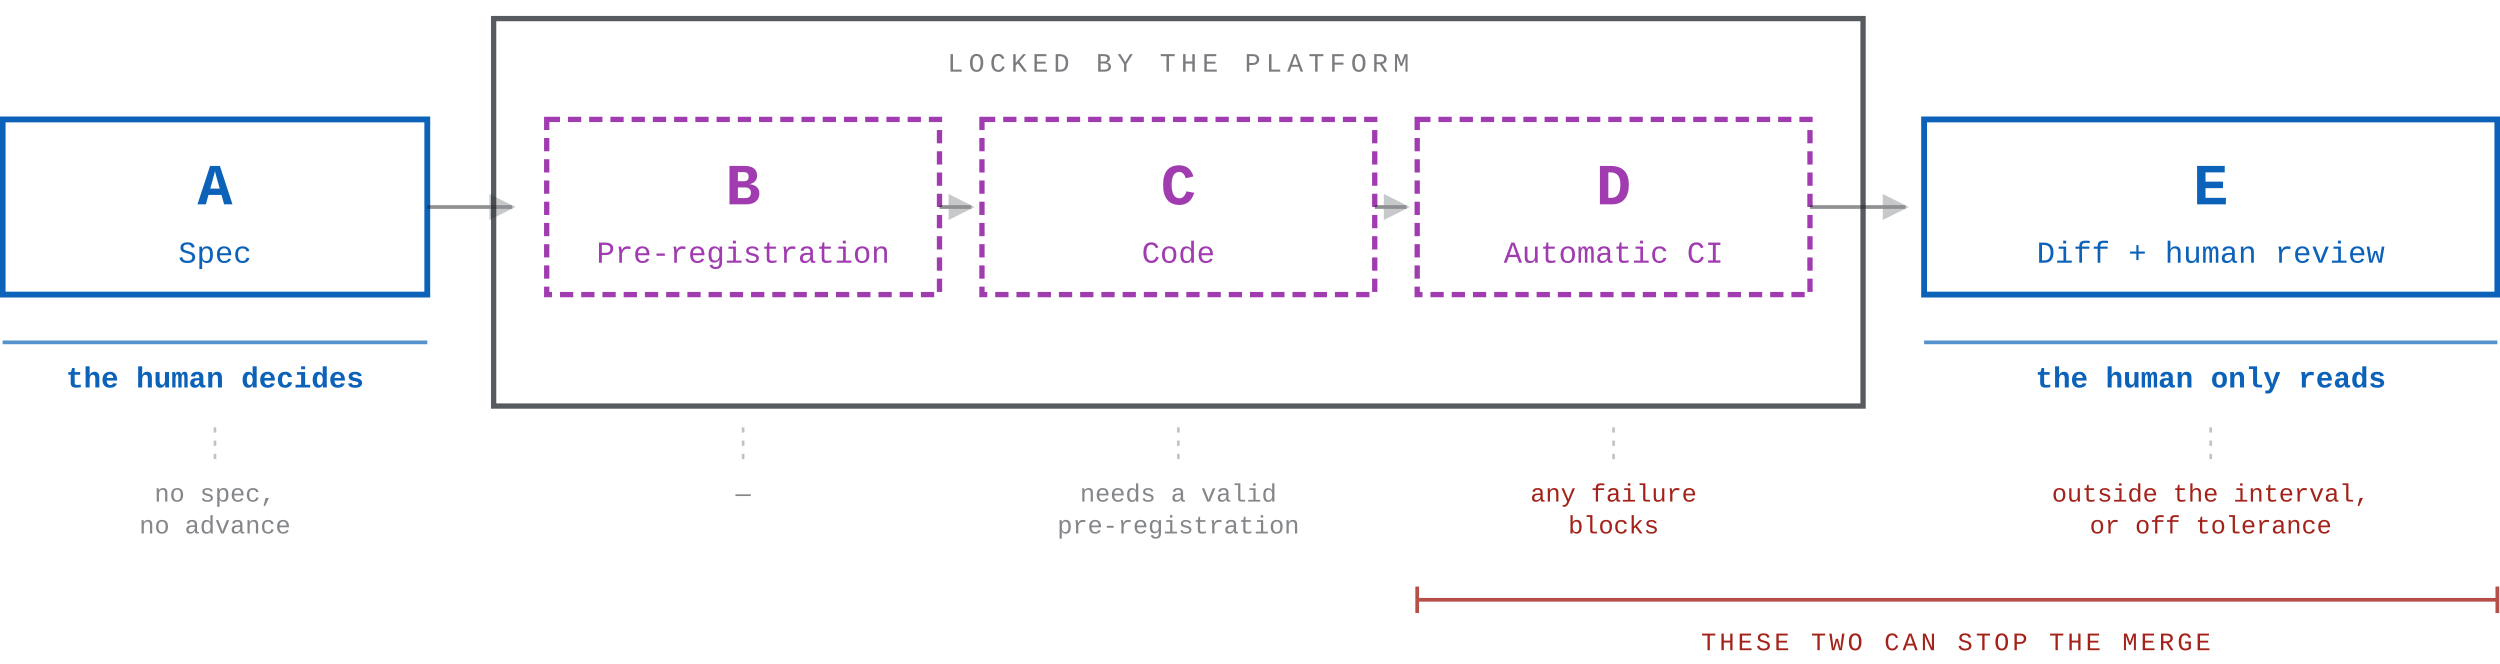
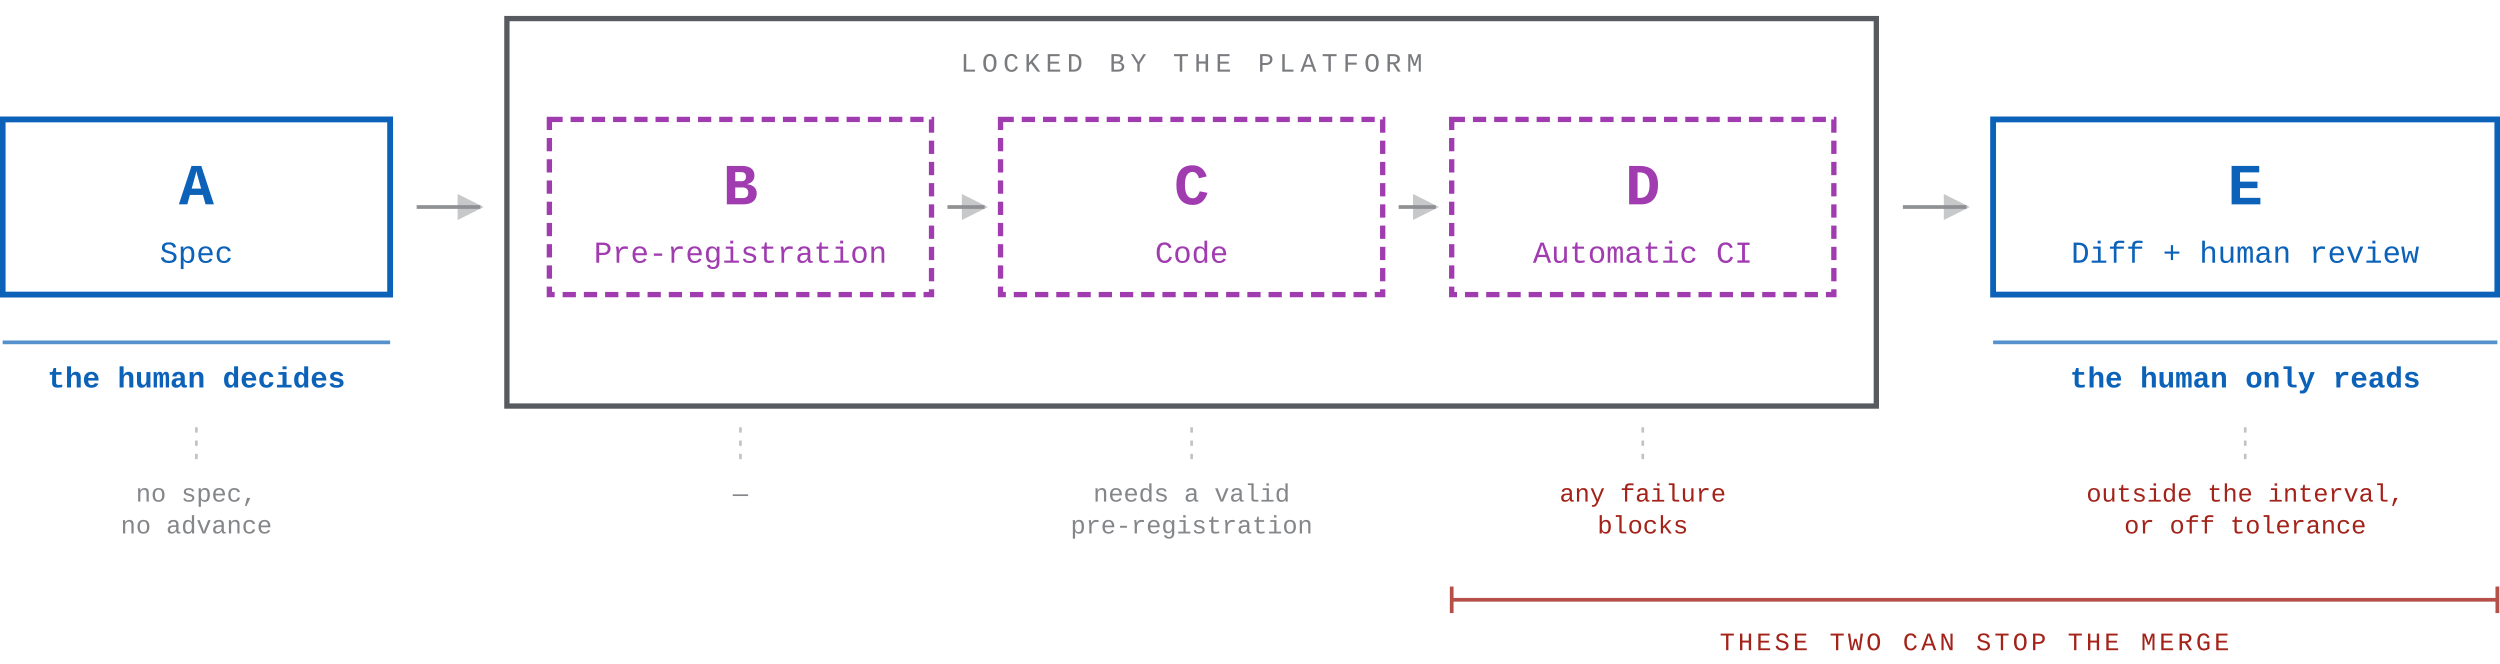
<svg xmlns="http://www.w3.org/2000/svg" viewBox="0 0 942 250" width="942" height="250" role="img" aria-label="Stage A is human, stages B C and D run locked inside the platform, stage E returns to a human who only reads the automated diff" font-family="&quot;SFMono-Regular&quot;,Menlo,Consolas,&quot;Liberation Mono&quot;,monospace">
  <defs>
    <marker id="p" viewBox="0 0 8 8" refX="7" refY="4" markerWidth="7" markerHeight="7" orient="auto">
      <path d="M0 0 L8 4 L0 8 z" fill="#1f2328" fill-opacity=".5" />
    </marker>
  </defs>
-   <rect x="186" y="7" width="516" height="146" fill="none" stroke="#1f2328" stroke-width="2" opacity=".75" />
-   <text x="444" y="27" text-anchor="middle" font-size="10" letter-spacing="2" fill="#1f2328" opacity=".6">LOCKED BY THE PLATFORM</text>
+   <rect x="191" y="7" width="516" height="146" fill="none" stroke="#1f2328" stroke-width="2" opacity=".75" />
+   <text x="449" y="27" text-anchor="middle" font-size="10" letter-spacing="2" fill="#1f2328" opacity=".6">LOCKED BY THE PLATFORM</text>
  <g fill="none" stroke="#0B62B8" stroke-width="2.2">
-     <rect x="1" y="45" width="160" height="66" />
-     <rect x="725" y="45" width="216" height="66" />
+     <rect x="1" y="45" width="146" height="66" />
+     <rect x="751" y="45" width="190" height="66" />
  </g>
-   <text x="81" y="77" text-anchor="middle" font-size="22" font-weight="600" fill="#0B62B8">A</text>
-   <text x="81" y="99" text-anchor="middle" font-size="11.5" fill="#0B62B8">Spec</text>
-   <text x="833" y="77" text-anchor="middle" font-size="22" font-weight="600" fill="#0B62B8">E</text>
-   <text x="833" y="99" text-anchor="middle" font-size="11.5" fill="#0B62B8">Diff + human review</text>
+   <text x="74" y="77" text-anchor="middle" font-size="22" font-weight="600" fill="#0B62B8">A</text>
+   <text x="74" y="99" text-anchor="middle" font-size="11.5" fill="#0B62B8">Spec</text>
+   <text x="846" y="77" text-anchor="middle" font-size="22" font-weight="600" fill="#0B62B8">E</text>
+   <text x="846" y="99" text-anchor="middle" font-size="11.5" fill="#0B62B8">Diff + human review</text>
  <g fill="none" stroke="#A03BB0" stroke-width="2" stroke-dasharray="5 3">
-     <rect x="206" y="45" width="148" height="66" />
-     <rect x="370" y="45" width="148" height="66" />
-     <rect x="534" y="45" width="148" height="66" />
+     <rect x="207" y="45" width="144" height="66" />
+     <rect x="377" y="45" width="144" height="66" />
+     <rect x="547" y="45" width="144" height="66" />
  </g>
  <g text-anchor="middle" fill="#A03BB0">
-     <text x="280" y="77" font-size="22" font-weight="600">B</text>
-     <text x="444" y="77" font-size="22" font-weight="600">C</text>
-     <text x="608" y="77" font-size="22" font-weight="600">D</text>
-     <text x="280" y="99" font-size="11.5">Pre-registration</text>
-     <text x="444" y="99" font-size="11.5">Code</text>
-     <text x="608" y="99" font-size="11.5">Automatic CI</text>
+     <text x="279" y="77" font-size="22" font-weight="600">B</text>
+     <text x="449" y="77" font-size="22" font-weight="600">C</text>
+     <text x="619" y="77" font-size="22" font-weight="600">D</text>
+     <text x="279" y="99" font-size="11.5">Pre-registration</text>
+     <text x="449" y="99" font-size="11.5">Code</text>
+     <text x="619" y="99" font-size="11.5">Automatic CI</text>
  </g>
  <g fill="none" stroke="#1f2328" stroke-width="1.4" opacity=".5" marker-end="url(#p)">
-     <path d="M161 78h32" />
-     <path d="M354 78h12" />
-     <path d="M518 78h12" />
-     <path d="M682 78h36" />
+     <path d="M157 78h24" />
+     <path d="M357 78h14" />
+     <path d="M527 78h14" />
+     <path d="M717 78h24" />
  </g>
  <g fill="none" stroke="#0B62B8" stroke-width="1.4" opacity=".7">
-     <path d="M1 129h160M725 129h216" />
+     <path d="M1 129h146M751 129h190" />
  </g>
-   <text x="81" y="146" text-anchor="middle" font-size="11" font-weight="600" fill="#0B62B8">the human decides</text>
-   <text x="833" y="146" text-anchor="middle" font-size="11" font-weight="600" fill="#0B62B8">the human only reads</text>
+   <text x="74" y="146" text-anchor="middle" font-size="11" font-weight="600" fill="#0B62B8">the human decides</text>
+   <text x="846" y="146" text-anchor="middle" font-size="11" font-weight="600" fill="#0B62B8">the human only reads</text>
  <g fill="none" stroke="#1f2328" stroke-width="1" stroke-dasharray="2 3" opacity=".28">
-     <path d="M81 161v14M280 161v14M444 161v14M608 161v14M833 161v14" />
+     <path d="M74 161v14M279 161v14M449 161v14M619 161v14M846 161v14" />
  </g>
  <g font-size="9.5" text-anchor="middle" fill="#1f2328" opacity=".55">
-     <text x="81" y="189">no spec,</text>
-     <text x="81" y="201">no advance</text>
-     <text x="280" y="189">—</text>
-     <text x="444" y="189">needs a valid</text>
-     <text x="444" y="201">pre-registration</text>
+     <text x="74" y="189">no spec,</text>
+     <text x="74" y="201">no advance</text>
+     <text x="279" y="189">—</text>
+     <text x="449" y="189">needs a valid</text>
+     <text x="449" y="201">pre-registration</text>
  </g>
  <g font-size="9.5" text-anchor="middle" fill="#A3231A">
-     <text x="608" y="189">any failure</text>
-     <text x="608" y="201">blocks</text>
-     <text x="833" y="189">outside the interval,</text>
-     <text x="833" y="201">or off tolerance</text>
+     <text x="619" y="189">any failure</text>
+     <text x="619" y="201">blocks</text>
+     <text x="846" y="189">outside the interval,</text>
+     <text x="846" y="201">or off tolerance</text>
  </g>
  <g fill="none" stroke="#A3231A" stroke-width="1.4" opacity=".8">
-     <path d="M534 221v10M941 221v10M534 226h407" />
+     <path d="M547 221v10M941 221v10M547 226h394" />
  </g>
-   <text x="737" y="245" text-anchor="middle" font-size="9.5" letter-spacing="1.2" fill="#A3231A">THESE TWO CAN STOP THE MERGE</text>
+   <text x="744" y="245" text-anchor="middle" font-size="9.5" letter-spacing="1.2" fill="#A3231A">THESE TWO CAN STOP THE MERGE</text>
</svg>
